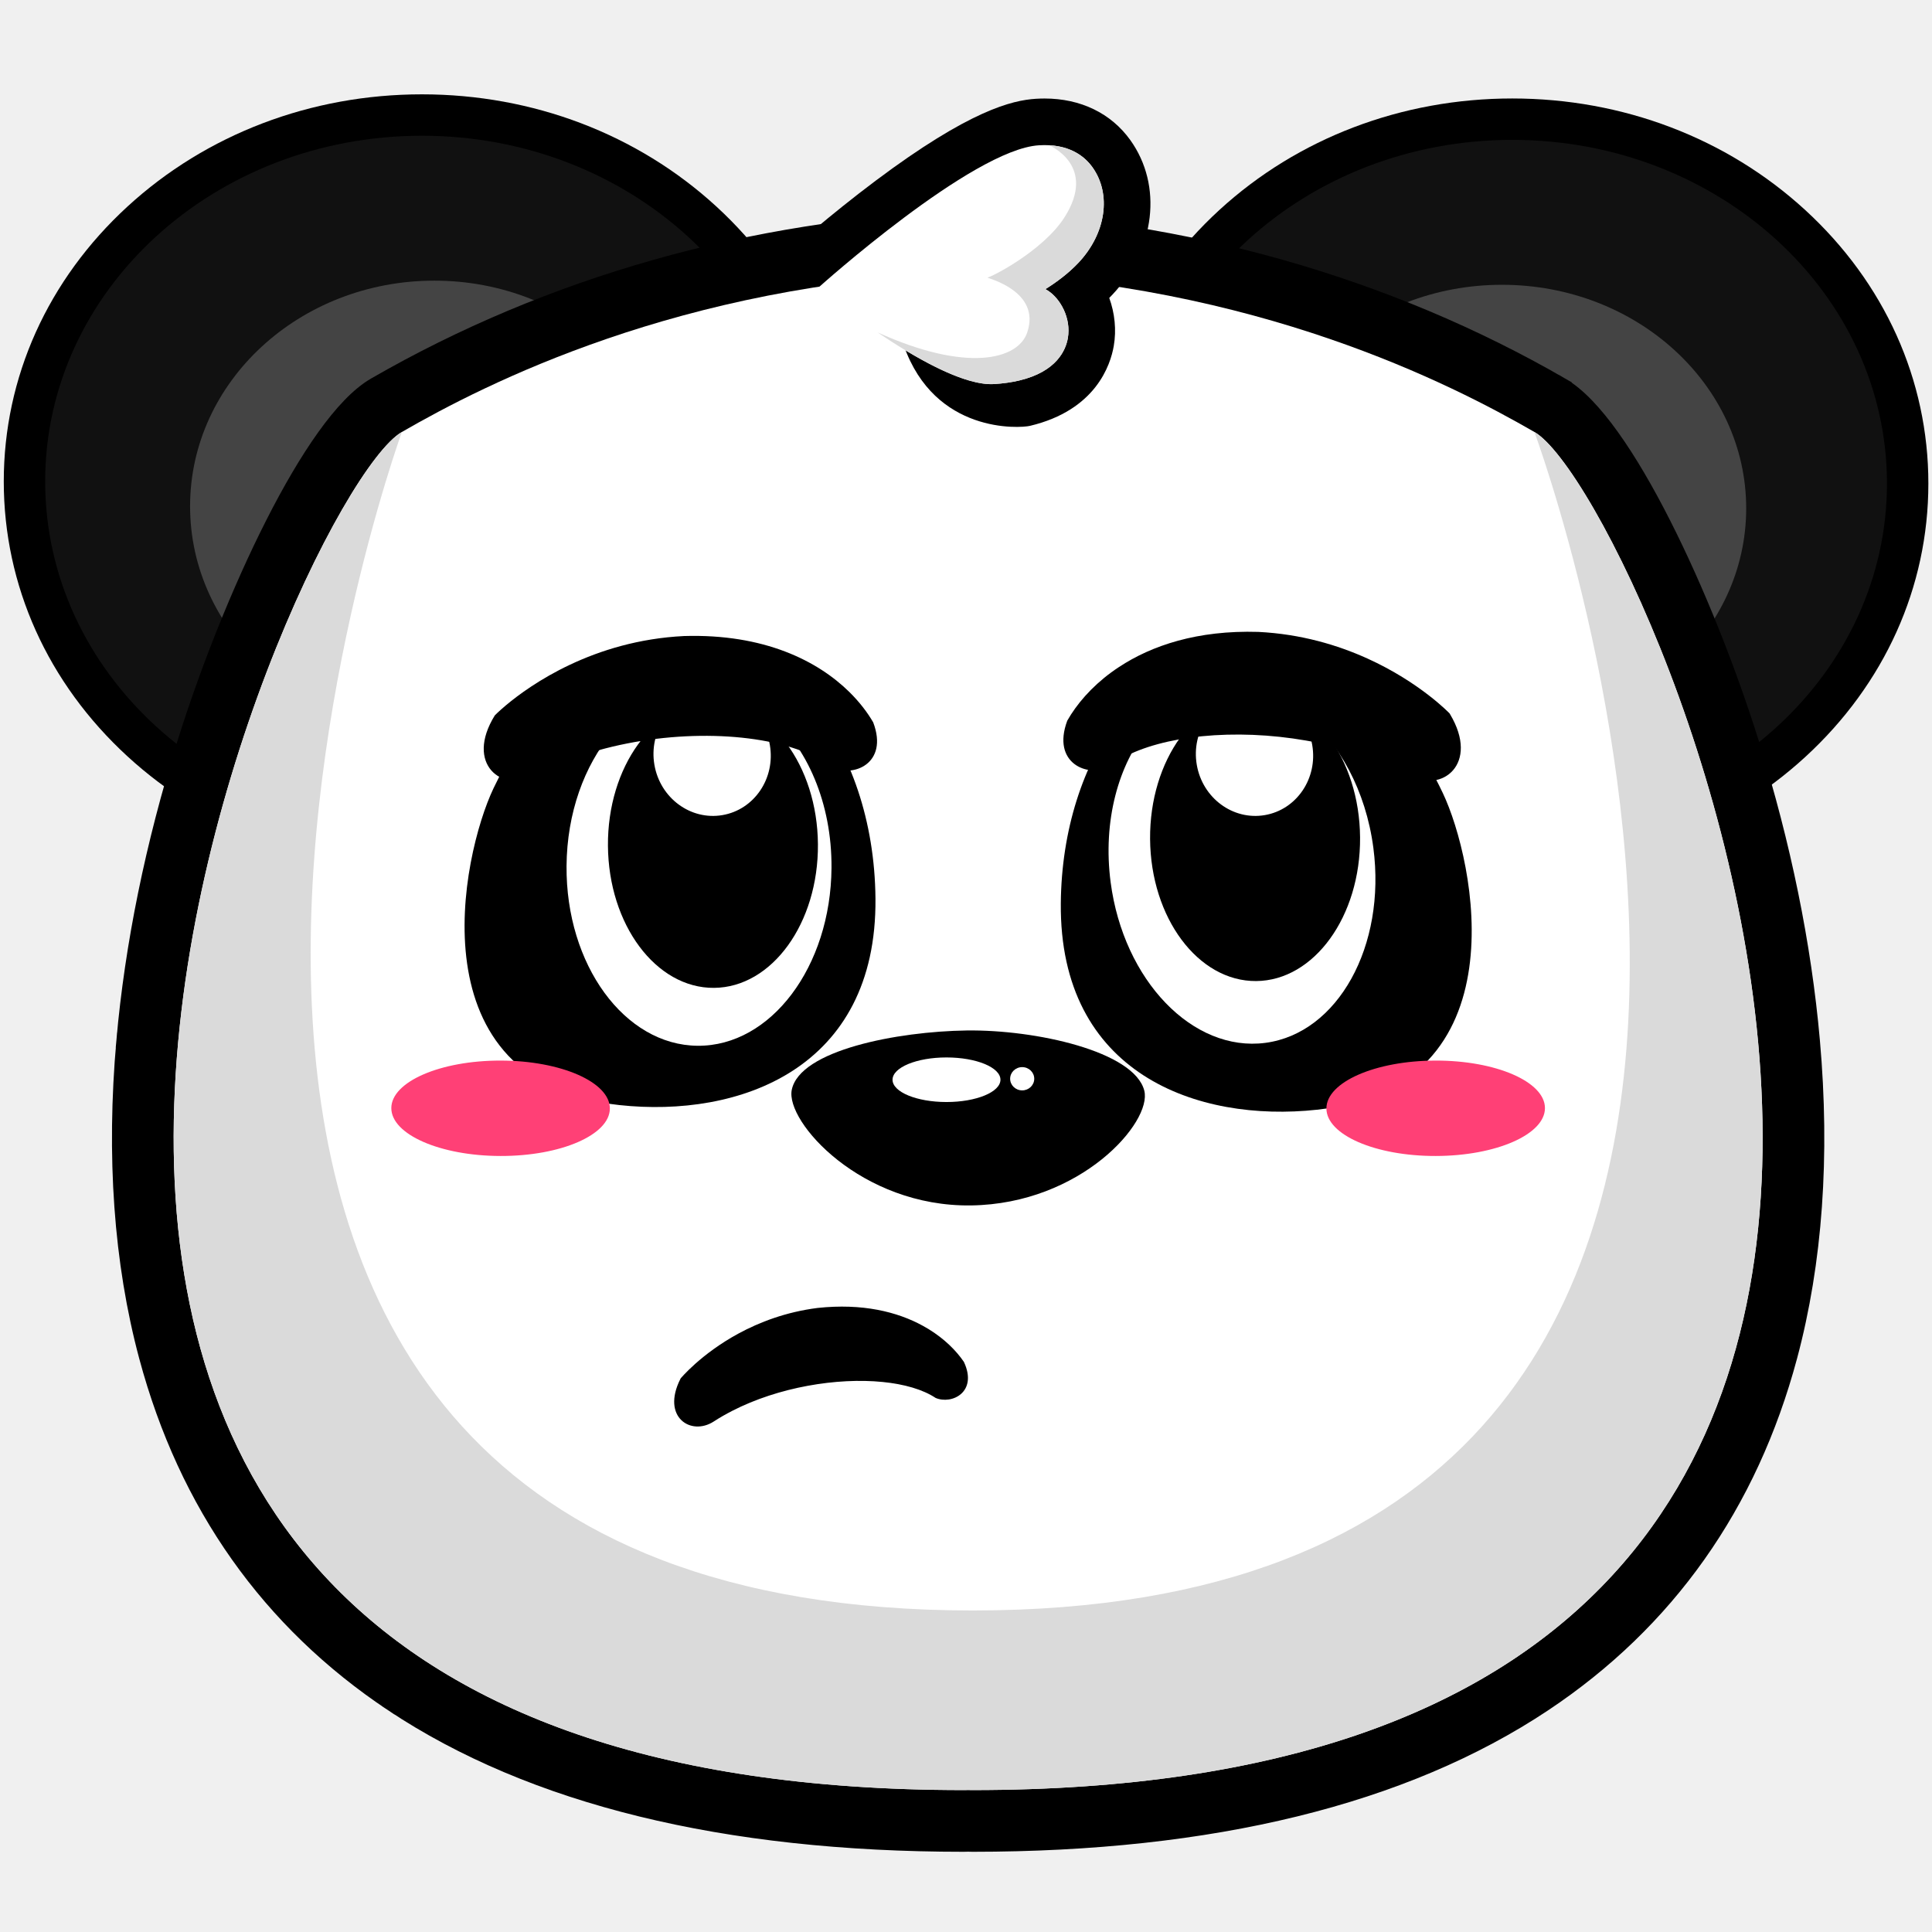
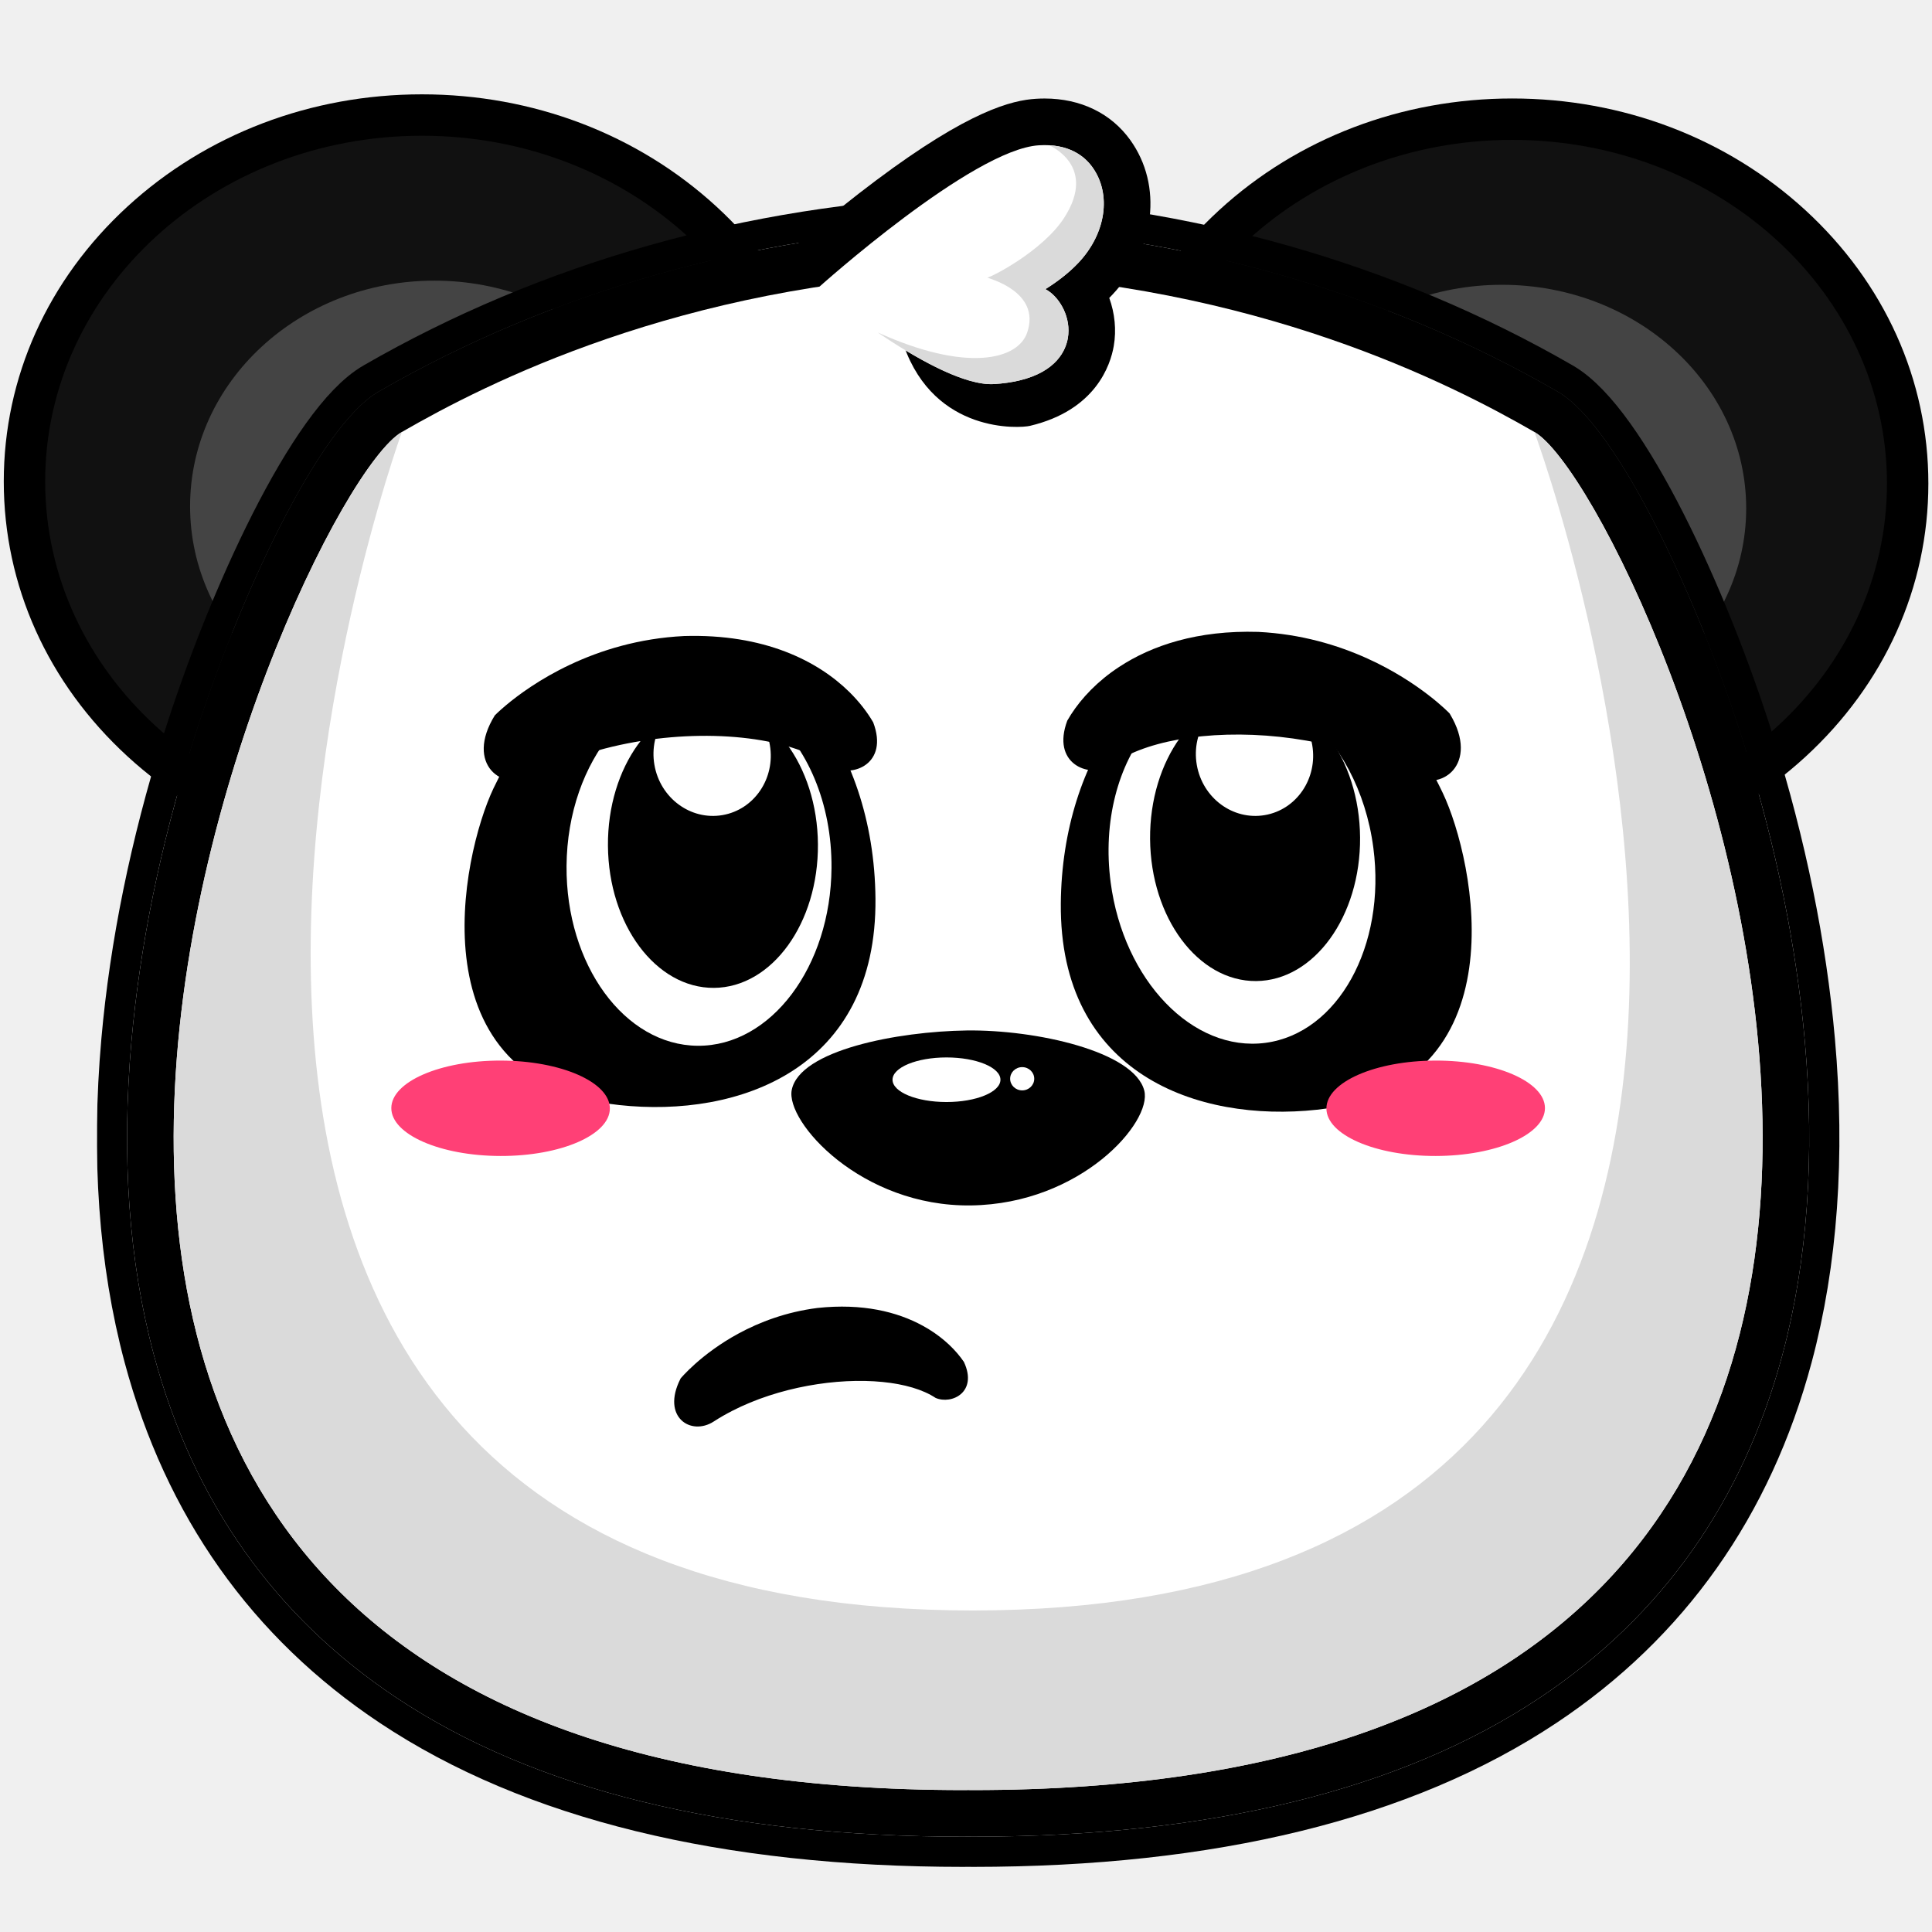
- <svg xmlns="http://www.w3.org/2000/svg" width="512" height="512" viewBox="0 0 512 512" fill="none">
-   <path d="M478.393 55.653C457.609 36.594 430.041 26.097 400.766 26.097C371.492 26.097 343.924 36.594 323.14 55.653C302.09 74.957 290.497 100.699 290.497 128.138C290.497 155.576 302.09 181.319 323.14 200.622C343.924 219.682 371.492 230.178 400.766 230.178C430.041 230.178 457.609 219.682 478.393 200.622C499.443 181.318 511.036 155.576 511.036 128.138C511.036 100.699 499.443 74.957 478.393 55.653Z" fill="black" />
-   <path d="M400.767 219.206C455.607 219.206 500.064 178.433 500.064 128.137C500.064 77.842 455.607 37.069 400.767 37.069C345.926 37.069 301.469 77.842 301.469 128.137C301.469 178.433 345.926 219.206 400.767 219.206Z" fill="#111111" />
-   <path d="M398.024 193.97C433.776 193.97 462.759 167.443 462.759 134.721C462.759 101.998 433.776 75.472 398.024 75.472C362.271 75.472 333.288 101.998 333.288 134.721C333.288 167.443 362.271 193.97 398.024 193.97Z" fill="#444444" />
-   <path d="M189.83 54.715C168.943 35.553 141.238 25 111.818 25C82.399 25 54.692 35.553 33.806 54.715C12.65 74.123 1 100.003 1 127.589C1 155.175 12.65 181.056 33.806 200.463C54.692 219.625 82.398 230.177 111.818 230.177C141.238 230.177 168.943 219.625 189.83 200.463C210.985 181.055 222.636 155.175 222.636 127.589C222.636 100.003 210.985 74.123 189.83 54.715Z" fill="black" />
-   <path d="M111.818 219.205C166.961 219.205 211.663 178.187 211.663 127.589C211.663 76.99 166.961 35.972 111.818 35.972C56.674 35.972 11.972 76.99 11.972 127.589C11.972 178.187 56.674 219.205 111.818 219.205Z" fill="#111111" />
-   <path d="M115.11 193.97C150.862 193.97 179.845 167.197 179.845 134.172C179.845 101.147 150.862 74.374 115.11 74.374C79.357 74.374 50.374 101.147 50.374 134.172C50.374 167.197 79.357 193.97 115.11 193.97Z" fill="#444444" />
-   <path d="M258.361 57.959L258.363 57.959C313.867 60.149 367.618 75.39 413.807 102.055L412.947 103.546L413.807 102.055C418.174 104.576 422.708 109.466 427.196 115.74C431.718 122.061 436.325 129.978 440.788 138.774C449.716 156.368 458.146 177.632 464.223 197.034C472.632 223.88 478.041 250.383 480.293 275.808C482.999 306.36 480.998 334.53 474.302 359.514C463.769 398.822 441.847 429.832 409.159 451.591C372.018 476.313 321.031 488.741 257.797 488.742C257.488 488.742 257.19 488.737 256.903 488.73L258.361 57.959ZM258.361 57.959C258.179 57.952 257.991 57.948 257.798 57.948C257.626 57.948 257.446 57.951 257.263 57.958C257.021 57.967 256.783 57.979 256.557 57.991M258.361 57.959L257.341 59.957C257.077 59.967 256.817 59.98 256.557 59.994L256.556 59.994M254.761 57.961C199.259 60.151 145.512 75.392 99.325 102.055L99.325 102.055C94.958 104.576 90.424 109.466 85.936 115.74C81.414 122.062 76.807 129.979 72.344 138.775C63.416 156.369 54.987 177.633 48.91 197.035C40.5 223.882 35.091 250.385 32.839 275.811L34.435 275.952L32.839 275.811C30.134 306.364 32.135 334.532 38.829 359.517C49.363 398.825 71.285 429.833 103.973 451.592L104.984 450.073L103.973 451.592C141.112 476.313 192.1 488.742 255.333 488.742C255.641 488.742 255.939 488.737 256.223 488.73L254.845 59.959M254.761 57.961C254.763 57.961 254.765 57.961 254.767 57.961L254.845 59.959M254.761 57.961C254.758 57.961 254.756 57.961 254.754 57.961L254.845 59.959M254.761 57.961C254.96 57.952 255.153 57.949 255.332 57.949C255.539 57.949 255.744 57.953 255.95 57.962L255.952 57.962C256.156 57.971 256.357 57.98 256.557 57.991M254.845 59.959C255.007 59.952 255.17 59.949 255.332 59.949C255.511 59.949 255.689 59.953 255.867 59.96C256.099 59.97 256.327 59.981 256.556 59.994M256.557 57.991C256.524 57.993 256.492 57.994 256.46 57.996L256.452 57.996L256.556 59.994M256.557 57.991C256.593 57.993 256.628 57.995 256.664 57.997L256.556 59.994" fill="black" stroke="black" stroke-width="4" />
-   <path d="M406.633 114.48C384.693 101.814 333.003 75.263 257.799 72.296C257.385 72.311 256.981 72.339 256.568 72.358C256.156 72.339 255.751 72.314 255.336 72.296C180.134 75.262 128.442 101.814 106.502 114.48C76.288 131.924 -74.172 474.389 255.336 474.389C255.753 474.389 256.153 474.373 256.568 474.373C256.983 474.373 257.382 474.389 257.799 474.389C587.308 474.388 436.847 131.925 406.633 114.48Z" fill="white" />
-   <path d="M215.191 186.778C208.888 193.034 198.21 198.46 182.331 197.987C164.247 197.096 151.749 188.228 146.926 184.168C140.68 191.065 135.198 199.621 130.771 208.935C122.326 226.702 109.476 286.911 164.112 292.852C195.81 296.299 232.417 283.346 232.008 238.135C231.822 217.511 225.42 199.473 215.191 186.778Z" fill="black" />
-   <path d="M382.363 210.17C377.174 199.255 370.54 189.377 362.918 181.997L362.829 182.151C362.829 182.151 348.738 196.828 325.206 197.988C312.271 198.373 302.79 194.842 296.308 190.14C287.037 202.685 281.303 219.871 281.126 239.37C280.717 284.58 317.324 297.534 349.022 294.087C403.659 288.145 390.808 227.937 382.363 210.17Z" fill="black" />
-   <path d="M406.633 114.48C406.633 114.48 522.574 426.793 257.799 426.793C-6.973 426.793 106.501 114.48 106.501 114.48C76.287 131.924 -74.173 474.389 255.335 474.389C255.752 474.389 256.151 474.373 256.567 474.373C256.982 474.373 257.381 474.389 257.798 474.389C587.308 474.388 436.847 131.925 406.633 114.48Z" fill="#DADADA" />
-   <path d="M328.087 195.69C318.102 197.229 310.25 195.665 304.446 192.853C296.364 202.542 292.203 217.622 294.332 233.822C297.754 259.845 316.112 278.892 335.336 276.367C354.561 273.841 367.374 250.698 363.953 224.673C361.958 209.496 354.876 196.702 345.511 189.166C340.925 191.925 335.108 194.468 328.087 195.69Z" fill="white" />
-   <path d="M294.761 78.129C306.195 66.011 308.157 49.151 299.541 37.121C294.442 30.015 286.378 26.107 276.825 26.107H276.824C276.081 26.107 275.318 26.132 274.557 26.177C268.23 26.568 256.953 29.238 232.126 47.837C219.688 57.155 209.544 66.214 208.775 66.904C205.955 69.421 215.45 74.031 215.45 74.031L239.512 91.54C247.727 115.016 270.273 113.493 272.958 112.854C290.415 108.702 294.297 96.684 295.156 91.709C295.898 87.427 295.425 83 293.964 78.952C294.235 78.679 294.5 78.405 294.761 78.129Z" fill="black" />
-   <path d="M263.449 101.784C248.715 102.694 216.59 76.439 216.997 76.119C216.997 76.119 257.65 39.593 275.316 38.503C283.251 38.016 287.407 41.39 289.503 44.311C294.631 51.474 293.106 61.892 285.788 69.648C283.164 72.424 280.051 74.75 277.05 76.623L277.726 77.035C280.968 79.14 283.915 84.261 282.99 89.609C282.442 92.79 280.035 98.478 270.098 100.842C268.095 101.317 265.858 101.635 263.449 101.784Z" fill="white" />
-   <path d="M289.502 44.31C287.664 41.751 284.238 38.84 278.075 38.492C278.343 38.706 290.806 43.954 282.081 57.621C276.436 66.461 262.696 73.472 261.662 73.552C261.665 73.748 275.994 77.143 272.203 88.167C269.753 95.301 256.253 98.809 232.584 88.092C242.768 95.01 255.581 102.267 263.448 101.781C265.86 101.631 268.097 101.315 270.095 100.837C280.034 98.474 282.439 92.783 282.988 89.604C283.912 84.256 280.966 79.134 277.723 77.031L277.049 76.618C280.048 74.747 283.164 72.422 285.786 69.644C293.108 61.891 294.634 51.473 289.502 44.31Z" fill="#DADADA" />
-   <path d="M332.328 184.268C347.695 184.154 360.279 201.013 360.433 221.923C360.588 242.834 348.256 259.877 332.889 259.99C317.522 260.104 304.938 243.244 304.784 222.335C304.63 201.424 316.961 184.38 332.328 184.268Z" fill="black" />
-   <path d="M329.712 184.096C338.161 182.642 346.238 188.609 347.754 197.423C349.269 206.235 343.649 214.557 335.201 216.01C326.753 217.464 318.676 211.497 317.16 202.683C315.644 193.871 321.264 185.548 329.712 184.096Z" fill="white" />
-   <path d="M203.761 189.364C198.315 194.029 189.723 197.812 177.445 197.449C171.612 197.164 166.473 195.898 162.114 194.26C154.865 202.884 150.244 215.457 150.14 229.494C149.944 255.665 165.505 276.997 184.895 277.139C204.285 277.282 220.162 256.182 220.357 230.01C220.485 212.839 213.831 197.751 203.761 189.364Z" fill="white" />
-   <path d="M188.655 186.073C204.022 185.959 216.605 202.818 216.76 223.728C216.915 244.639 204.584 261.682 189.215 261.795C173.848 261.91 161.266 245.05 161.112 224.141C160.956 203.23 173.289 186.186 188.655 186.073Z" fill="black" />
-   <path d="M185.979 184.095C194.427 182.643 202.504 188.609 204.019 197.422C205.535 206.236 199.916 214.558 191.468 216.01C183.019 217.463 174.941 211.496 173.426 202.684C171.911 193.871 177.531 185.549 185.979 184.095Z" fill="white" />
-   <path d="M225.135 183.434C227.793 186.061 229.883 188.796 231.406 191.43C235.589 202.45 225.937 206.166 220.467 203.312C217.653 201.127 213.919 199.358 209.556 198.018C194.013 193.246 170.391 193.991 151.031 201.305C147.768 202.538 144.621 203.949 141.66 205.561C133.159 210.187 123.106 202.533 131.135 189.578C131.135 189.578 132.154 188.525 134.092 186.901C140.524 181.509 157.194 169.737 181.31 168.555C202.488 167.924 216.727 175.127 225.135 183.434Z" fill="black" />
-   <path d="M351.514 293.761C351.526 300.744 364.502 306.383 380.494 306.348C396.49 306.319 409.443 300.631 409.429 293.651C409.413 286.672 396.439 281.033 380.447 281.064C364.458 281.092 351.503 286.781 351.514 293.761Z" fill="#FF4076" />
-   <path d="M161.62 293.761C161.607 300.744 148.631 306.383 132.639 306.348C116.643 306.319 103.691 300.631 103.704 293.651C103.72 286.672 116.694 281.033 132.686 281.064C148.675 281.092 161.631 286.781 161.62 293.761Z" fill="#FF4076" />
-   <path d="M257.344 319.451C286.462 319.046 305.4 297.361 303.245 289.015C300.564 278.618 274.464 272.833 256.164 273.086C237.867 273.342 211.972 278.296 209.826 288.814C208.098 297.263 228.228 319.854 257.344 319.451Z" fill="black" />
-   <path d="M250.831 292.048C258.728 292.048 265.131 289.403 265.131 286.14C265.131 282.878 258.728 280.233 250.831 280.233C242.933 280.233 236.531 282.878 236.531 286.14C236.531 289.403 242.933 292.048 250.831 292.048Z" fill="white" />
-   <path d="M270.891 288.962C272.655 288.962 274.085 287.582 274.085 285.88C274.085 284.178 272.655 282.798 270.891 282.798C269.128 282.798 267.698 284.178 267.698 285.88C267.698 287.582 269.128 288.962 270.891 288.962Z" fill="white" />
-   <path d="M216.664 346.619C208.287 347.683 201.26 350.387 195.682 353.415C185.698 358.838 180.37 365.305 180.37 365.305L180.293 365.466C175.211 375.553 183.112 380.647 189.167 376.703C190.709 375.699 192.334 374.771 194.014 373.907C206.334 367.574 221.879 365.038 233.909 366.237C239.628 366.806 244.555 368.214 247.953 370.467C252.206 372.294 259.208 368.948 255.441 360.912C253.392 357.911 250.284 354.802 246.081 352.221C245.571 351.909 245.038 351.606 244.496 351.31C237.78 347.641 228.568 345.344 216.664 346.619Z" fill="black" />
-   <path d="M333.463 167.459C344.83 168.027 354.552 170.97 362.361 174.505C376.34 180.837 384.171 189.082 384.171 189.082L384.291 189.293C392.165 202.491 382.078 210.255 373.533 205.522C371.356 204.317 369.075 203.224 366.729 202.224C349.516 194.898 328.363 193.08 312.323 195.975C304.697 197.351 298.221 199.786 293.892 203.209C288.366 206.145 278.608 202.324 282.836 190.988C285.277 186.688 289.132 182.129 294.515 178.173C295.167 177.692 295.851 177.225 296.548 176.765C305.193 171.066 317.332 166.972 333.463 167.459Z" fill="black" />
+ <svg xmlns="http://www.w3.org/2000/svg" width="256" height="256" viewBox="0 0 256 256" fill="none">
+   <path d="M239.196 27.826C228.805 18.297 215.021 13.049 200.383 13.049C185.746 13.049 171.962 18.297 161.57 27.826C151.045 37.479 145.249 50.349 145.249 64.069C145.249 77.788 151.045 90.659 161.57 100.311C171.962 109.841 185.746 115.089 200.383 115.089C215.021 115.089 228.805 109.841 239.196 100.311C249.721 90.659 255.518 77.788 255.518 64.069C255.518 50.349 249.721 37.479 239.196 27.826Z" fill="black" />
+   <path d="M200.383 109.603C227.803 109.603 250.032 89.216 250.032 64.069C250.032 38.921 227.803 18.535 200.383 18.535C172.963 18.535 150.735 38.921 150.735 64.069C150.735 89.216 172.963 109.603 200.383 109.603Z" fill="#111111" />
+   <path d="M199.012 96.985C216.888 96.985 231.379 83.722 231.379 67.36C231.379 50.999 216.888 37.736 199.012 37.736C181.136 37.736 166.644 50.999 166.644 67.36C166.644 83.722 181.136 96.985 199.012 96.985Z" fill="#444444" />
+   <path d="M94.915 27.357C84.472 17.776 70.619 12.5 55.909 12.5C41.199 12.5 27.346 17.776 16.903 27.357C6.325 37.061 0.5 50.001 0.5 63.794C0.5 77.587 6.325 90.528 16.903 100.231C27.346 109.812 41.199 115.089 55.909 115.089C70.619 115.089 84.472 109.812 94.915 100.231C105.493 90.527 111.318 77.587 111.318 63.794C111.318 50.001 105.493 37.061 94.915 27.357Z" fill="black" />
+   <path d="M55.909 109.603C83.481 109.603 105.832 89.094 105.832 63.794C105.832 38.495 83.481 17.986 55.909 17.986C28.337 17.986 5.986 38.495 5.986 63.794C5.986 89.094 28.337 109.603 55.909 109.603Z" fill="#111111" />
+   <path d="M57.555 96.985C75.431 96.985 89.922 83.599 89.922 67.086C89.922 50.573 75.431 37.187 57.555 37.187C39.679 37.187 25.187 50.573 25.187 67.086C25.187 83.599 39.679 96.985 57.555 96.985Z" fill="#444444" />
+   <mask id="path-7-outside-1_1101_217" maskUnits="userSpaceOnUse" x="12.836" y="25.974" width="231" height="222" fill="black">
+     <rect fill="white" x="12.836" y="25.974" width="231" height="222" />
+     <path d="M239.151 137.992C238.031 125.358 235.342 112.177 231.157 98.816C225.109 79.505 214.377 56.497 206.404 51.893C183.456 38.645 156.739 31.067 129.142 29.979C129.061 29.976 128.981 29.974 128.899 29.974C128.823 29.974 128.747 29.975 128.671 29.978C128.538 29.983 128.408 29.99 128.278 29.997C128.164 29.991 128.049 29.985 127.933 29.98C127.844 29.977 127.756 29.975 127.666 29.975C127.585 29.975 127.504 29.976 127.423 29.98C99.826 31.068 73.11 38.646 50.163 51.893C42.188 56.498 31.458 79.506 25.409 98.816C21.224 112.179 18.535 125.359 17.416 137.994C16.072 153.175 17.069 167.14 20.381 179.5C25.587 198.928 36.407 214.224 52.54 224.964C70.89 237.177 96.166 243.371 127.667 243.371C127.81 243.371 127.952 243.369 128.092 243.365C128.156 243.364 128.218 243.363 128.282 243.363C128.346 243.363 128.409 243.364 128.472 243.365C128.614 243.369 128.755 243.371 128.898 243.371C160.399 243.37 185.675 237.177 204.025 224.963C220.159 214.224 230.979 198.927 236.185 179.498C239.498 167.138 240.495 153.174 239.151 137.992Z" />
+   </mask>
+   <path d="M239.151 137.992C238.031 125.358 235.342 112.177 231.157 98.816C225.109 79.505 214.377 56.497 206.404 51.893C183.456 38.645 156.739 31.067 129.142 29.979C129.061 29.976 128.981 29.974 128.899 29.974C128.823 29.974 128.747 29.975 128.671 29.978C128.538 29.983 128.408 29.99 128.278 29.997C128.164 29.991 128.049 29.985 127.933 29.98C127.844 29.977 127.756 29.975 127.666 29.975C127.585 29.975 127.504 29.976 127.423 29.98C99.826 31.068 73.11 38.646 50.163 51.893C42.188 56.498 31.458 79.506 25.409 98.816C21.224 112.179 18.535 125.359 17.416 137.994C16.072 153.175 17.069 167.14 20.381 179.5C25.587 198.928 36.407 214.224 52.54 224.964C70.89 237.177 96.166 243.371 127.667 243.371C127.81 243.371 127.952 243.369 128.092 243.365C128.156 243.364 128.218 243.363 128.282 243.363C128.346 243.363 128.409 243.364 128.472 243.365C128.614 243.369 128.755 243.371 128.898 243.371C160.399 243.37 185.675 237.177 204.025 224.963C220.159 214.224 230.979 198.927 236.185 179.498C239.498 167.138 240.495 153.174 239.151 137.992Z" fill="black" />
+   <path d="M239.151 137.992C238.031 125.358 235.342 112.177 231.157 98.816C225.109 79.505 214.377 56.497 206.404 51.893C183.456 38.645 156.739 31.067 129.142 29.979C129.061 29.976 128.981 29.974 128.899 29.974C128.823 29.974 128.747 29.975 128.671 29.978C128.538 29.983 128.408 29.99 128.278 29.997C128.164 29.991 128.049 29.985 127.933 29.98C127.844 29.977 127.756 29.975 127.666 29.975C127.585 29.975 127.504 29.976 127.423 29.98C99.826 31.068 73.11 38.646 50.163 51.893C42.188 56.498 31.458 79.506 25.409 98.816C21.224 112.179 18.535 125.359 17.416 137.994C16.072 153.175 17.069 167.14 20.381 179.5C25.587 198.928 36.407 214.224 52.54 224.964C70.89 237.177 96.166 243.371 127.667 243.371C127.81 243.371 127.952 243.369 128.092 243.365C128.156 243.364 128.218 243.363 128.282 243.363C128.346 243.363 128.409 243.364 128.472 243.365C128.614 243.369 128.755 243.371 128.898 243.371C160.399 243.37 185.675 237.177 204.025 224.963C220.159 214.224 230.979 198.927 236.185 179.498C239.498 167.138 240.495 153.174 239.151 137.992Z" stroke="black" stroke-width="8" mask="url(#path-7-outside-1_1101_217)" />
+   <path d="M203.316 57.24C192.346 50.907 166.502 37.632 128.9 36.148C128.692 36.155 128.49 36.169 128.284 36.179C128.078 36.169 127.875 36.157 127.668 36.148C90.067 37.631 64.221 50.907 53.251 57.24C38.144 65.962 -37.086 237.195 127.668 237.195C127.877 237.195 128.077 237.187 128.284 237.187C128.492 237.187 128.691 237.195 128.9 237.195C293.654 237.194 218.424 65.963 203.316 57.24Z" fill="white" />
+   <path d="M107.596 93.389C104.444 96.517 99.105 99.23 91.165 98.994C82.124 98.548 75.874 94.114 73.463 92.084C70.34 95.532 67.599 99.811 65.386 104.467C61.163 113.351 54.738 143.455 82.056 146.426C97.905 148.149 116.208 141.673 116.004 119.068C115.911 108.756 112.71 99.736 107.596 93.389Z" fill="black" />
+   <path d="M191.181 105.085C188.587 99.627 185.27 94.688 181.459 90.998L181.415 91.076C181.415 91.076 174.369 98.414 162.603 98.994C156.136 99.186 151.395 97.421 148.154 95.07C143.519 101.343 140.651 109.936 140.563 119.685C140.359 142.29 158.662 148.767 174.511 147.044C201.829 144.072 195.404 113.969 191.181 105.085Z" fill="black" />
+   <path d="M203.316 57.24C203.316 57.24 261.287 213.396 128.9 213.396C-3.487 213.396 53.251 57.24 53.251 57.24C38.144 65.962 -37.086 237.195 127.667 237.195C127.876 237.195 128.075 237.187 128.284 237.187C128.491 237.187 128.69 237.195 128.899 237.195C293.654 237.194 218.424 65.963 203.316 57.24Z" fill="#DADADA" />
+   <path d="M164.044 97.845C159.051 98.615 155.125 97.832 152.223 96.427C148.182 101.271 146.101 108.811 147.166 116.911C148.877 129.922 158.056 139.446 167.668 138.184C177.281 136.92 183.687 125.349 181.976 112.337C180.979 104.748 177.438 98.351 172.755 94.583C170.462 95.963 167.554 97.234 164.044 97.845Z" fill="white" />
+   <path d="M147.38 39.065C153.097 33.006 154.079 24.576 149.771 18.561C147.221 15.008 143.189 13.053 138.413 13.053H138.412C138.04 13.053 137.659 13.066 137.278 13.089C134.115 13.284 128.477 14.619 116.063 23.919C109.844 28.577 104.772 33.107 104.388 33.452C102.977 34.711 107.725 37.016 107.725 37.016L119.756 45.77C123.864 57.508 135.136 56.747 136.479 56.427C145.208 54.351 147.148 48.342 147.578 45.854C147.949 43.714 147.713 41.5 146.982 39.476C147.117 39.34 147.25 39.203 147.38 39.065Z" fill="black" />
+   <path d="M131.724 50.892C124.358 51.347 108.295 38.219 108.499 38.06C108.499 38.06 128.825 19.797 137.658 19.252C141.625 19.008 143.704 20.695 144.751 22.155C147.316 25.737 146.553 30.946 142.894 34.824C141.582 36.212 140.025 37.375 138.525 38.312L138.863 38.518C140.484 39.57 141.957 42.13 141.495 44.805C141.221 46.395 140.017 49.239 135.049 50.421C134.047 50.659 132.929 50.817 131.724 50.892Z" fill="white" />
+   <path d="M144.751 22.155C143.832 20.875 142.119 19.42 139.038 19.246C139.172 19.353 145.403 21.977 141.041 28.81C138.218 33.231 131.348 36.736 130.831 36.776C130.832 36.874 137.997 38.572 136.102 44.084C134.877 47.651 128.127 49.405 116.292 44.046C121.384 47.505 127.791 51.133 131.724 50.89C132.93 50.816 134.049 50.657 135.048 50.419C140.017 49.237 141.22 46.392 141.494 44.802C141.956 42.128 140.483 39.567 138.862 38.515L138.524 38.309C140.024 37.374 141.582 36.211 142.893 34.822C146.554 30.945 147.317 25.737 144.751 22.155Z" fill="#DADADA" />
+   <path d="M166.164 92.134C173.848 92.077 180.139 100.506 180.217 110.962C180.294 121.417 174.128 129.938 166.444 129.995C158.761 130.052 152.469 121.622 152.392 111.167C152.315 100.712 158.481 92.19 166.164 92.134Z" fill="black" />
+   <path d="M164.856 92.048C169.081 91.321 173.119 94.305 173.877 98.711C174.634 103.117 171.824 107.278 167.601 108.005C163.377 108.732 159.338 105.748 158.58 101.342C157.822 96.936 160.632 92.774 164.856 92.048Z" fill="white" />
+   <path d="M101.881 94.682C99.158 97.014 94.862 98.906 88.723 98.725C85.806 98.582 83.237 97.949 81.057 97.13C77.432 101.442 75.122 107.729 75.07 114.747C74.972 127.833 82.753 138.498 92.448 138.57C102.143 138.641 110.081 128.091 110.179 115.005C110.243 106.42 106.915 98.875 101.881 94.682Z" fill="white" />
+   <path d="M94.327 93.036C102.011 92.98 108.303 101.409 108.38 111.864C108.458 122.319 102.292 130.841 94.608 130.898C86.924 130.955 80.633 122.525 80.556 112.07C80.478 101.615 86.644 93.093 94.327 93.036Z" fill="black" />
+   <path d="M92.989 92.048C97.213 91.322 101.252 94.304 102.01 98.711C102.767 103.118 99.958 107.279 95.734 108.005C91.509 108.732 87.471 105.748 86.713 101.342C85.955 96.935 88.765 92.774 92.989 92.048Z" fill="white" />
+   <path d="M112.567 91.717C113.896 93.031 114.941 94.398 115.703 95.715C117.795 101.225 112.968 103.083 110.234 101.656C108.826 100.563 106.959 99.679 104.778 99.009C97.006 96.623 85.195 96.995 75.516 100.653C73.884 101.269 72.311 101.975 70.83 102.78C66.579 105.094 61.553 101.267 65.567 94.789C65.567 94.789 66.077 94.263 67.046 93.45C70.262 90.754 78.597 84.869 90.655 84.278C101.244 83.962 108.363 87.564 112.567 91.717Z" fill="black" />
+   <path d="M175.757 146.881C175.763 150.372 182.251 153.191 190.247 153.174C198.245 153.159 204.721 150.315 204.715 146.826C204.707 143.336 198.22 140.516 190.224 140.532C182.229 140.546 175.751 143.391 175.757 146.881Z" fill="#FF4076" />
+   <path d="M80.81 146.881C80.804 150.372 74.315 153.191 66.32 153.174C58.322 153.159 51.845 150.315 51.852 146.826C51.86 143.336 58.347 140.516 66.343 140.532C74.338 140.546 80.815 143.391 80.81 146.881Z" fill="#FF4076" />
+   <path d="M128.672 159.725C143.231 159.523 152.7 148.68 151.622 144.508C150.282 139.309 137.232 136.417 128.082 136.543C118.933 136.671 105.986 139.148 104.913 144.407C104.049 148.632 114.114 159.927 128.672 159.725Z" fill="black" />
+   <path d="M125.415 146.024C129.364 146.024 132.565 144.702 132.565 143.07C132.565 141.439 129.364 140.116 125.415 140.116C121.467 140.116 118.265 141.439 118.265 143.07C118.265 144.702 121.467 146.024 125.415 146.024Z" fill="white" />
+   <path d="M135.446 144.481C136.328 144.481 137.042 143.791 137.042 142.94C137.042 142.089 136.328 141.399 135.446 141.399C134.564 141.399 133.849 142.089 133.849 142.94C133.849 143.791 134.564 144.481 135.446 144.481Z" fill="white" />
+   <path d="M108.332 173.31C104.143 173.841 100.63 175.194 97.841 176.708C92.849 179.419 90.185 182.652 90.185 182.652L90.146 182.733C87.606 187.777 91.556 190.324 94.583 188.351C95.355 187.849 96.167 187.386 97.007 186.953C103.167 183.787 110.939 182.519 116.955 183.119C119.814 183.403 122.278 184.107 123.976 185.233C126.103 186.147 129.604 184.474 127.72 180.456C126.696 178.956 125.142 177.401 123.04 176.11C122.785 175.954 122.519 175.803 122.248 175.655C118.89 173.82 114.284 172.672 108.332 173.31Z" fill="black" />
+   <path d="M166.731 83.729C172.415 84.014 177.276 85.485 181.181 87.253C188.17 90.418 192.086 94.541 192.086 94.541L192.146 94.647C196.083 101.245 191.039 105.128 186.766 102.761C185.678 102.158 184.538 101.612 183.364 101.112C174.758 97.449 164.181 96.54 156.162 97.988C152.349 98.676 149.111 99.893 146.946 101.604C144.183 103.072 139.304 101.162 141.418 95.494C142.639 93.344 144.566 91.064 147.257 89.086C147.583 88.846 147.926 88.613 148.274 88.382C152.597 85.533 158.666 83.486 166.731 83.729Z" fill="black" />
</svg>
